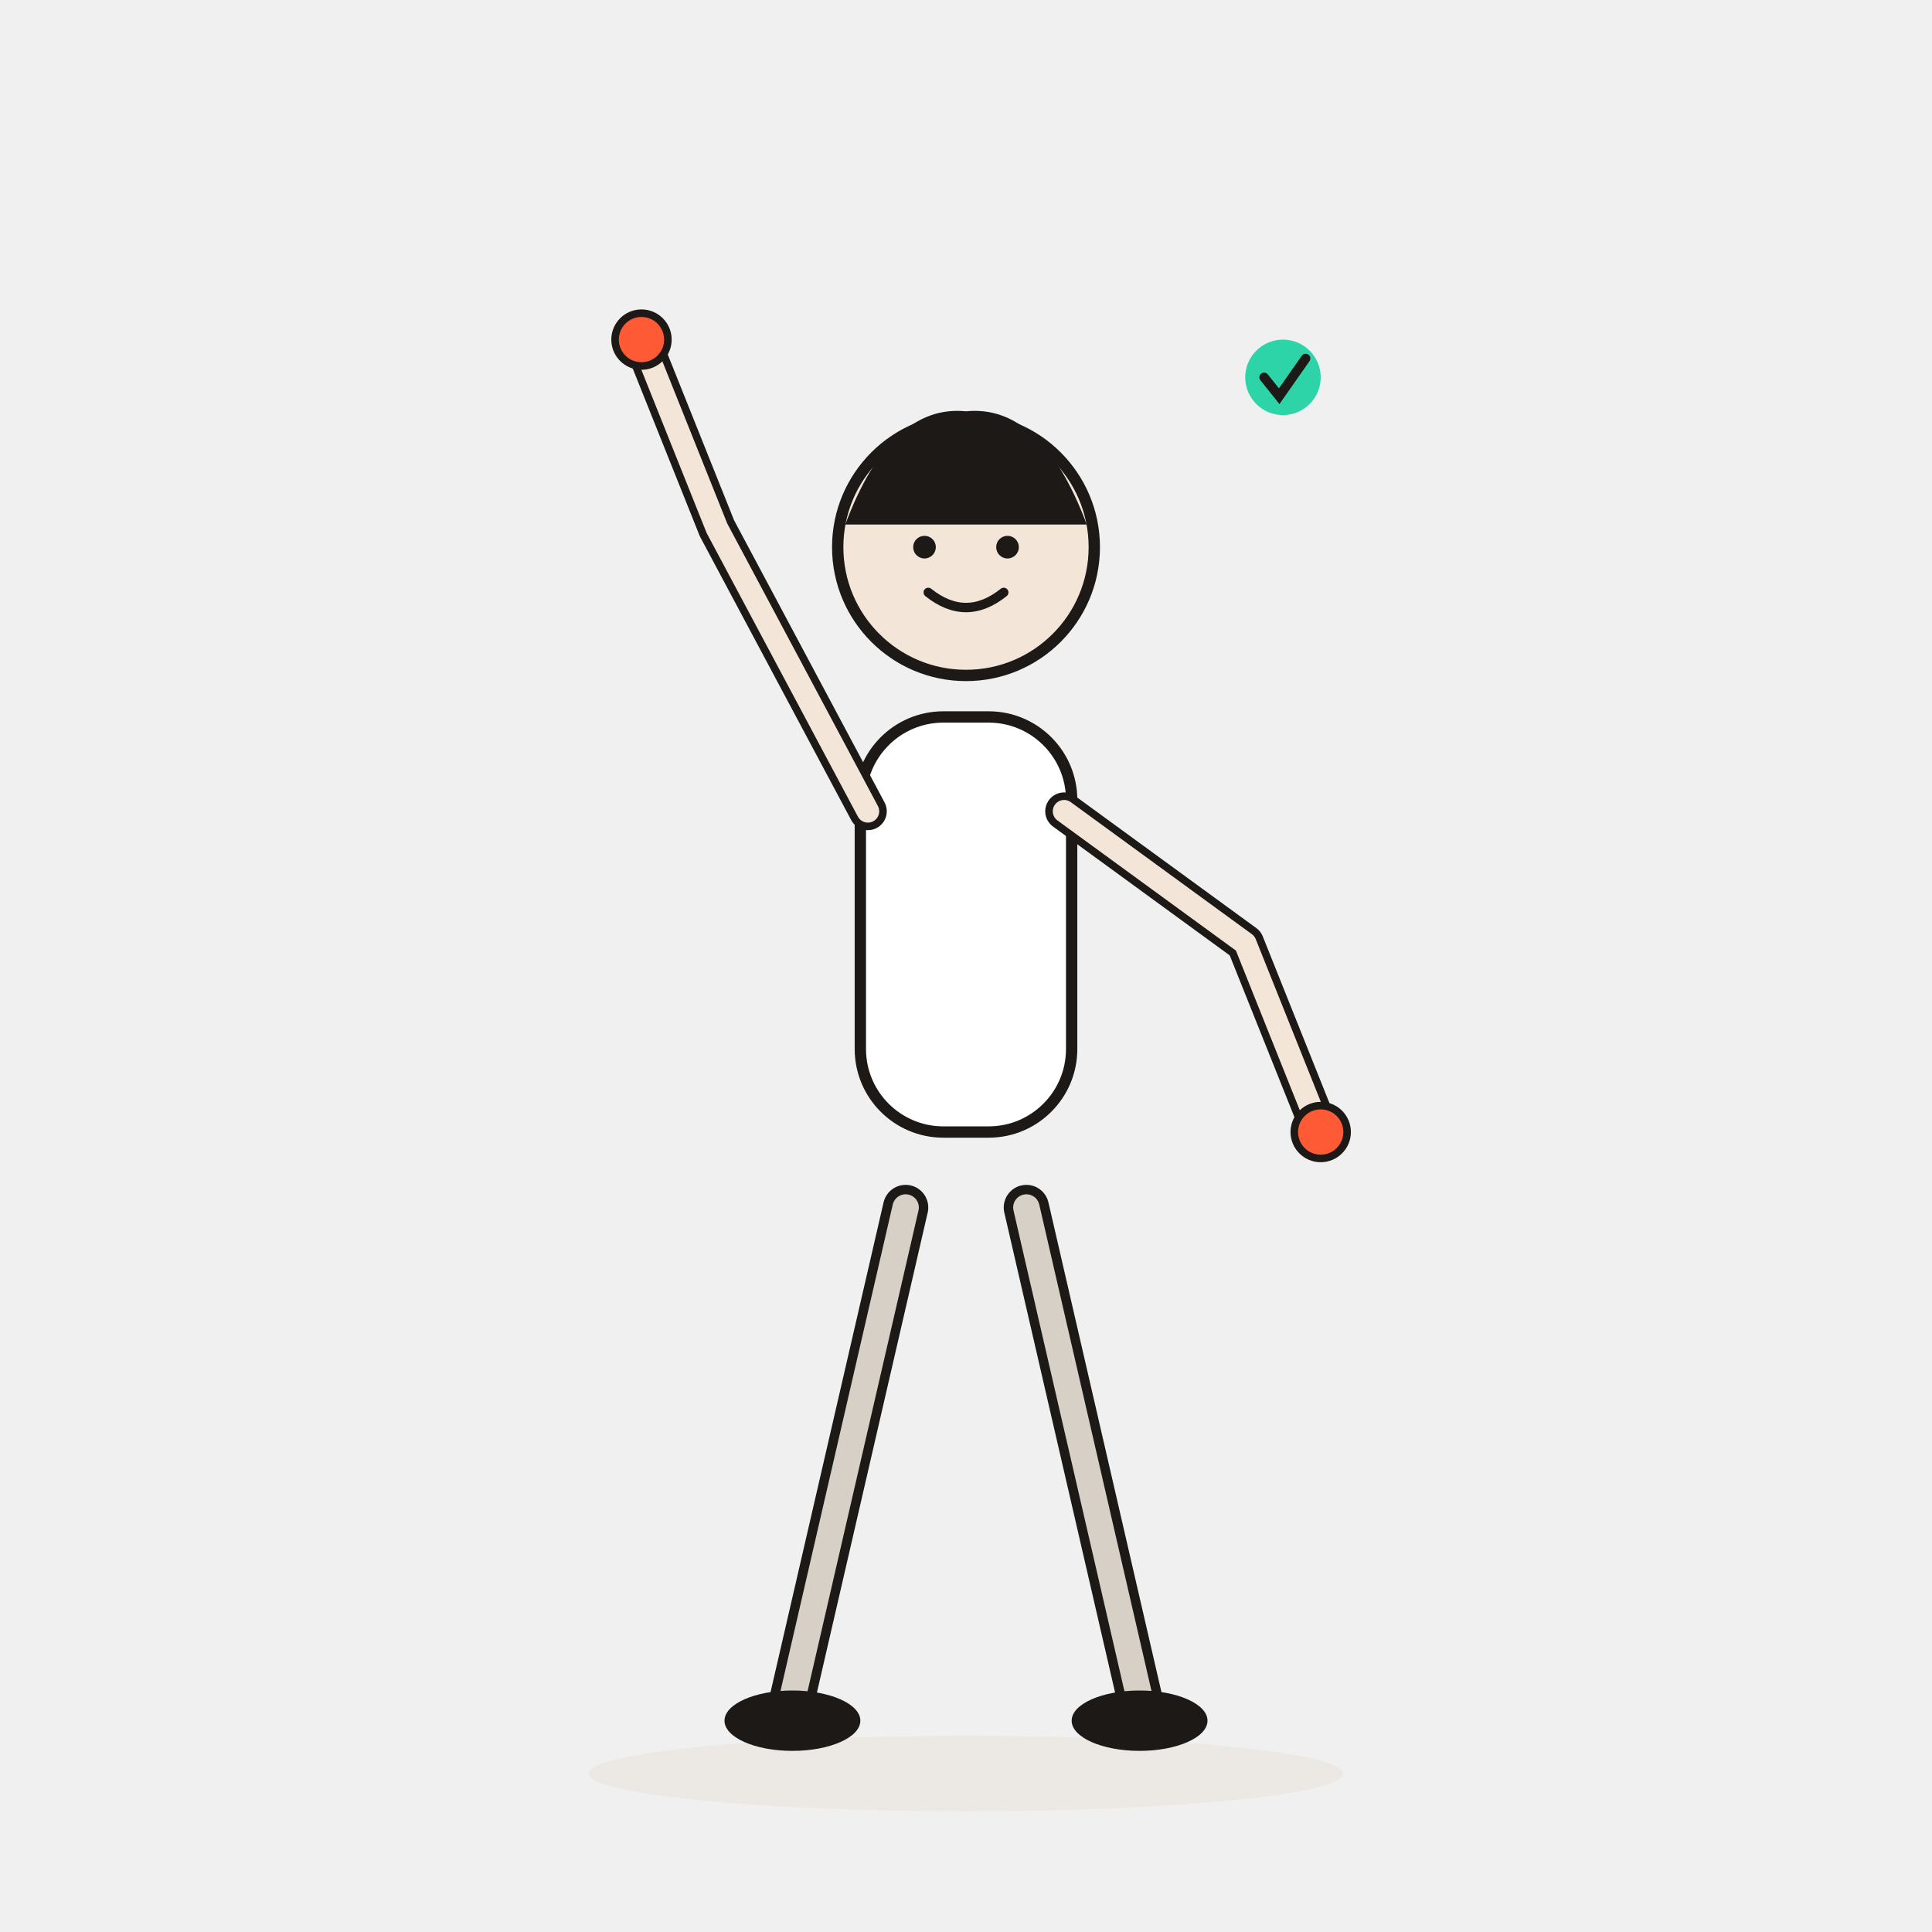
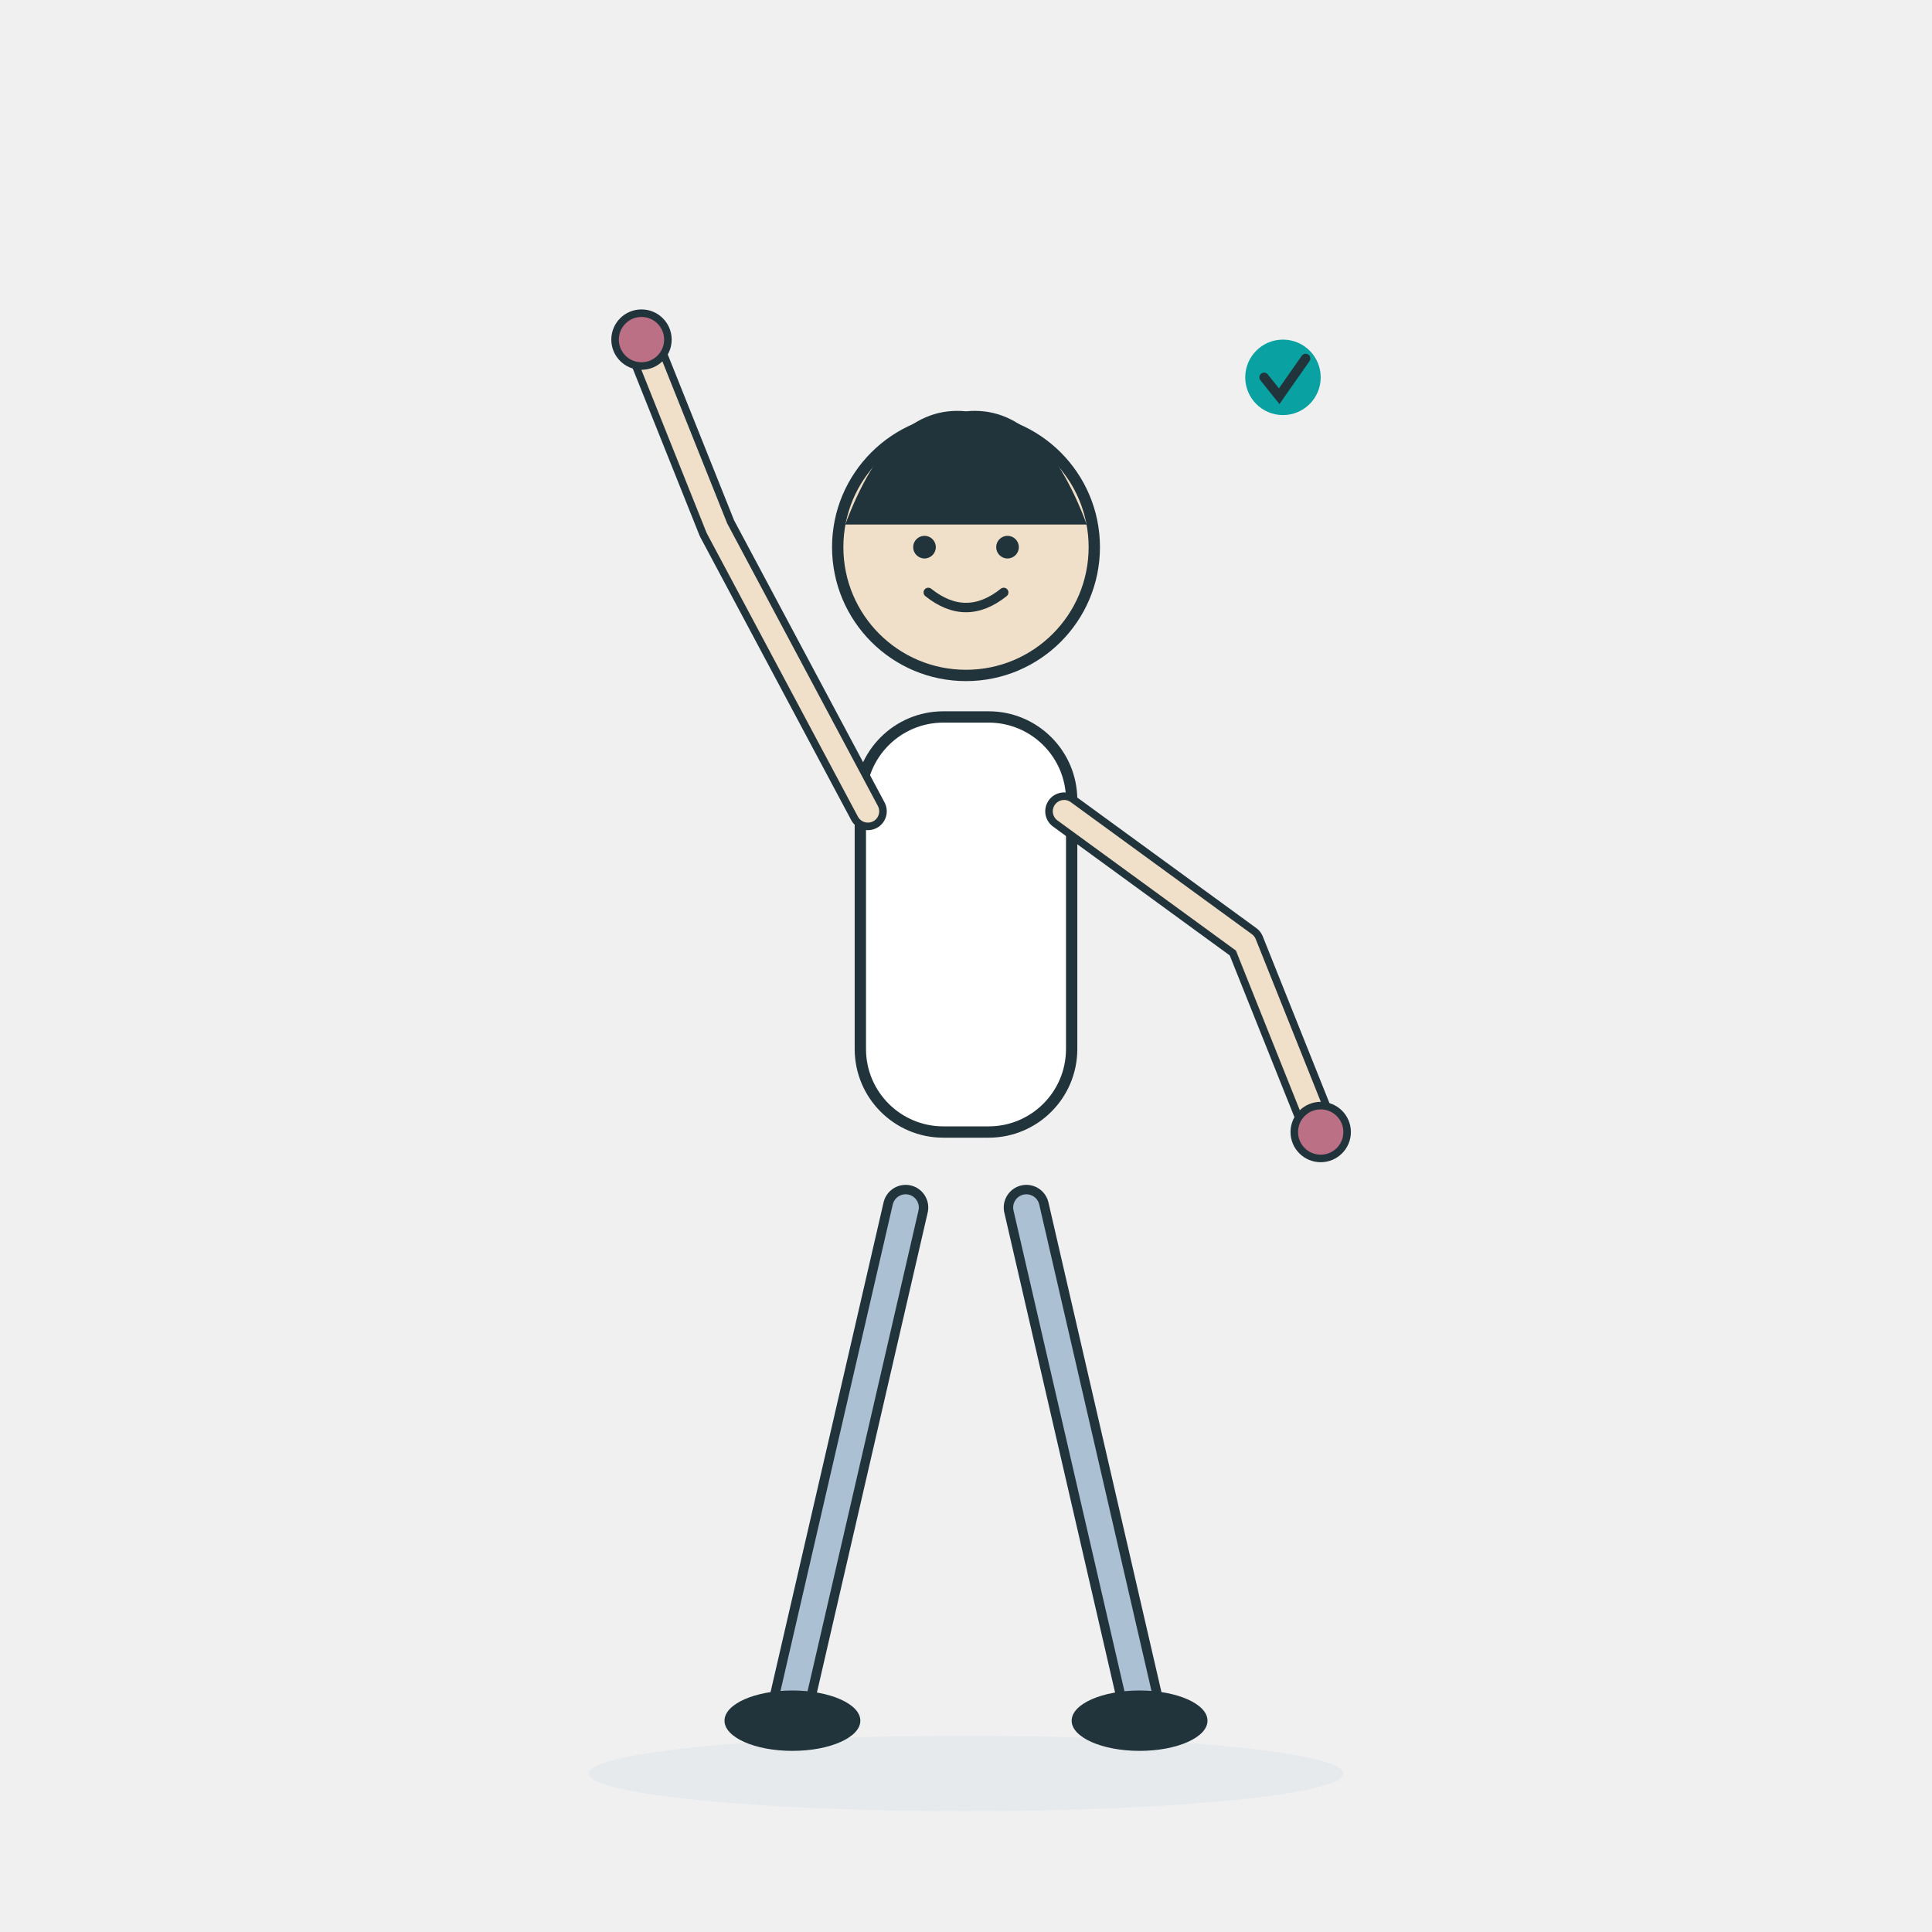
<svg xmlns="http://www.w3.org/2000/svg" viewBox="0 0 512 512" width="512" height="512" role="img" aria-label="DeskBreak Stretch — Stretch done standing">
  <rect width="512" height="512" fill="none" />
-   <ellipse cx="256" cy="470" rx="100" ry="10" fill="#E7E2DA" opacity="0.5" />
+   <ellipse cx="256" cy="470" rx="100" ry="10" fill="#DCE3E9" opacity="0.5" />
  <g>
-     <path d="M240,320 L210,450" fill="none" stroke="#1C1917" stroke-width="12" stroke-linecap="round" />
-     <path d="M272,320 L302,450" fill="none" stroke="#1C1917" stroke-width="12" stroke-linecap="round" />
-     <path d="M240,320 L210,450" fill="none" stroke="#D6D0C6" stroke-width="7" stroke-linecap="round" />
-     <path d="M272,320 L302,450" fill="none" stroke="#D6D0C6" stroke-width="7" stroke-linecap="round" />
-     <ellipse cx="210" cy="456" rx="18" ry="8" fill="#1C1917" />
-     <ellipse cx="302" cy="456" rx="18" ry="8" fill="#1C1917" />
+     <path d="M240,320 L210,450" fill="none" stroke="#22343B" stroke-width="12" stroke-linecap="round" />
+     <path d="M272,320 L302,450" fill="none" stroke="#22343B" stroke-width="12" stroke-linecap="round" />
+     <path d="M240,320 L210,450" fill="none" stroke="#ACC0D3" stroke-width="7" stroke-linecap="round" />
+     <path d="M272,320 L302,450" fill="none" stroke="#ACC0D3" stroke-width="7" stroke-linecap="round" />
+     <ellipse cx="210" cy="456" rx="18" ry="8" fill="#22343B" />
+     <ellipse cx="302" cy="456" rx="18" ry="8" fill="#22343B" />
  </g>
-   <rect x="228.0" y="190" width="56" height="110" rx="22" fill="#FFFFFF" stroke="#1C1917" stroke-width="3.0" />
+   <rect x="228.0" y="190" width="56" height="110" rx="22" fill="#FFFFFF" stroke="#22343B" stroke-width="3.0" />
  <g>
-     <path d="M230,215 L190,140 L170,90" fill="none" stroke="#1C1917" stroke-width="10" stroke-linecap="round" stroke-linejoin="round" />
-     <path d="M230,215 L190,140 L170,90" fill="none" stroke="#F3E6D8" stroke-width="6" stroke-linecap="round" stroke-linejoin="round" />
-     <circle cx="170" cy="90" r="7" fill="#FF5A36" stroke="#1C1917" stroke-width="2" />
+     <path d="M230,215 L190,140 L170,90" fill="none" stroke="#22343B" stroke-width="10" stroke-linecap="round" stroke-linejoin="round" />
+     <path d="M230,215 L190,140 L170,90" fill="none" stroke="#F0DFC9" stroke-width="6" stroke-linecap="round" stroke-linejoin="round" />
+     <circle cx="170" cy="90" r="7" fill="#BC7085" stroke="#22343B" stroke-width="2" />
  </g>
  <g>
-     <path d="M282,215 L330,250 L350,300" fill="none" stroke="#1C1917" stroke-width="10" stroke-linecap="round" stroke-linejoin="round" />
-     <path d="M282,215 L330,250 L350,300" fill="none" stroke="#F3E6D8" stroke-width="6" stroke-linecap="round" stroke-linejoin="round" />
-     <circle cx="350" cy="300" r="7" fill="#FF5A36" stroke="#1C1917" stroke-width="2" />
+     <path d="M282,215 L330,250 L350,300" fill="none" stroke="#22343B" stroke-width="10" stroke-linecap="round" stroke-linejoin="round" />
+     <path d="M282,215 L330,250 L350,300" fill="none" stroke="#F0DFC9" stroke-width="6" stroke-linecap="round" stroke-linejoin="round" />
+     <circle cx="350" cy="300" r="7" fill="#BC7085" stroke="#22343B" stroke-width="2" />
  </g>
  <g>
-     <circle cx="256" cy="145" r="34" fill="#F3E6D8" stroke="#1C1917" stroke-width="3.0" />
-     <path d="M224,139 Q236,107 256,109 Q276,107 288,139" fill="#1C1917" />
-     <circle cx="245" cy="145" r="3" fill="#1C1917" />
-     <circle cx="267" cy="145" r="3" fill="#1C1917" />
-     <path d="M246,157 Q256,165 266,157" fill="none" stroke="#1C1917" stroke-width="2.5" stroke-linecap="round" />
+     <circle cx="256" cy="145" r="34" fill="#F0DFC9" stroke="#22343B" stroke-width="3.0" />
+     <path d="M224,139 Q236,107 256,109 Q276,107 288,139" fill="#22343B" />
+     <circle cx="245" cy="145" r="3" fill="#22343B" />
+     <circle cx="267" cy="145" r="3" fill="#22343B" />
+     <path d="M246,157 Q256,165 266,157" fill="none" stroke="#22343B" stroke-width="2.5" stroke-linecap="round" />
  </g>
-   <circle cx="340" cy="100" r="10" fill="#2DD4A8" />
-   <path d="M335,100 L339,105 L346,95" fill="none" stroke="#1C1917" stroke-width="2.5" stroke-linecap="round" />
+   <circle cx="340" cy="100" r="10" fill="#09A1A1" />
+   <path d="M335,100 L339,105 L346,95" fill="none" stroke="#22343B" stroke-width="2.5" stroke-linecap="round" />
</svg>
